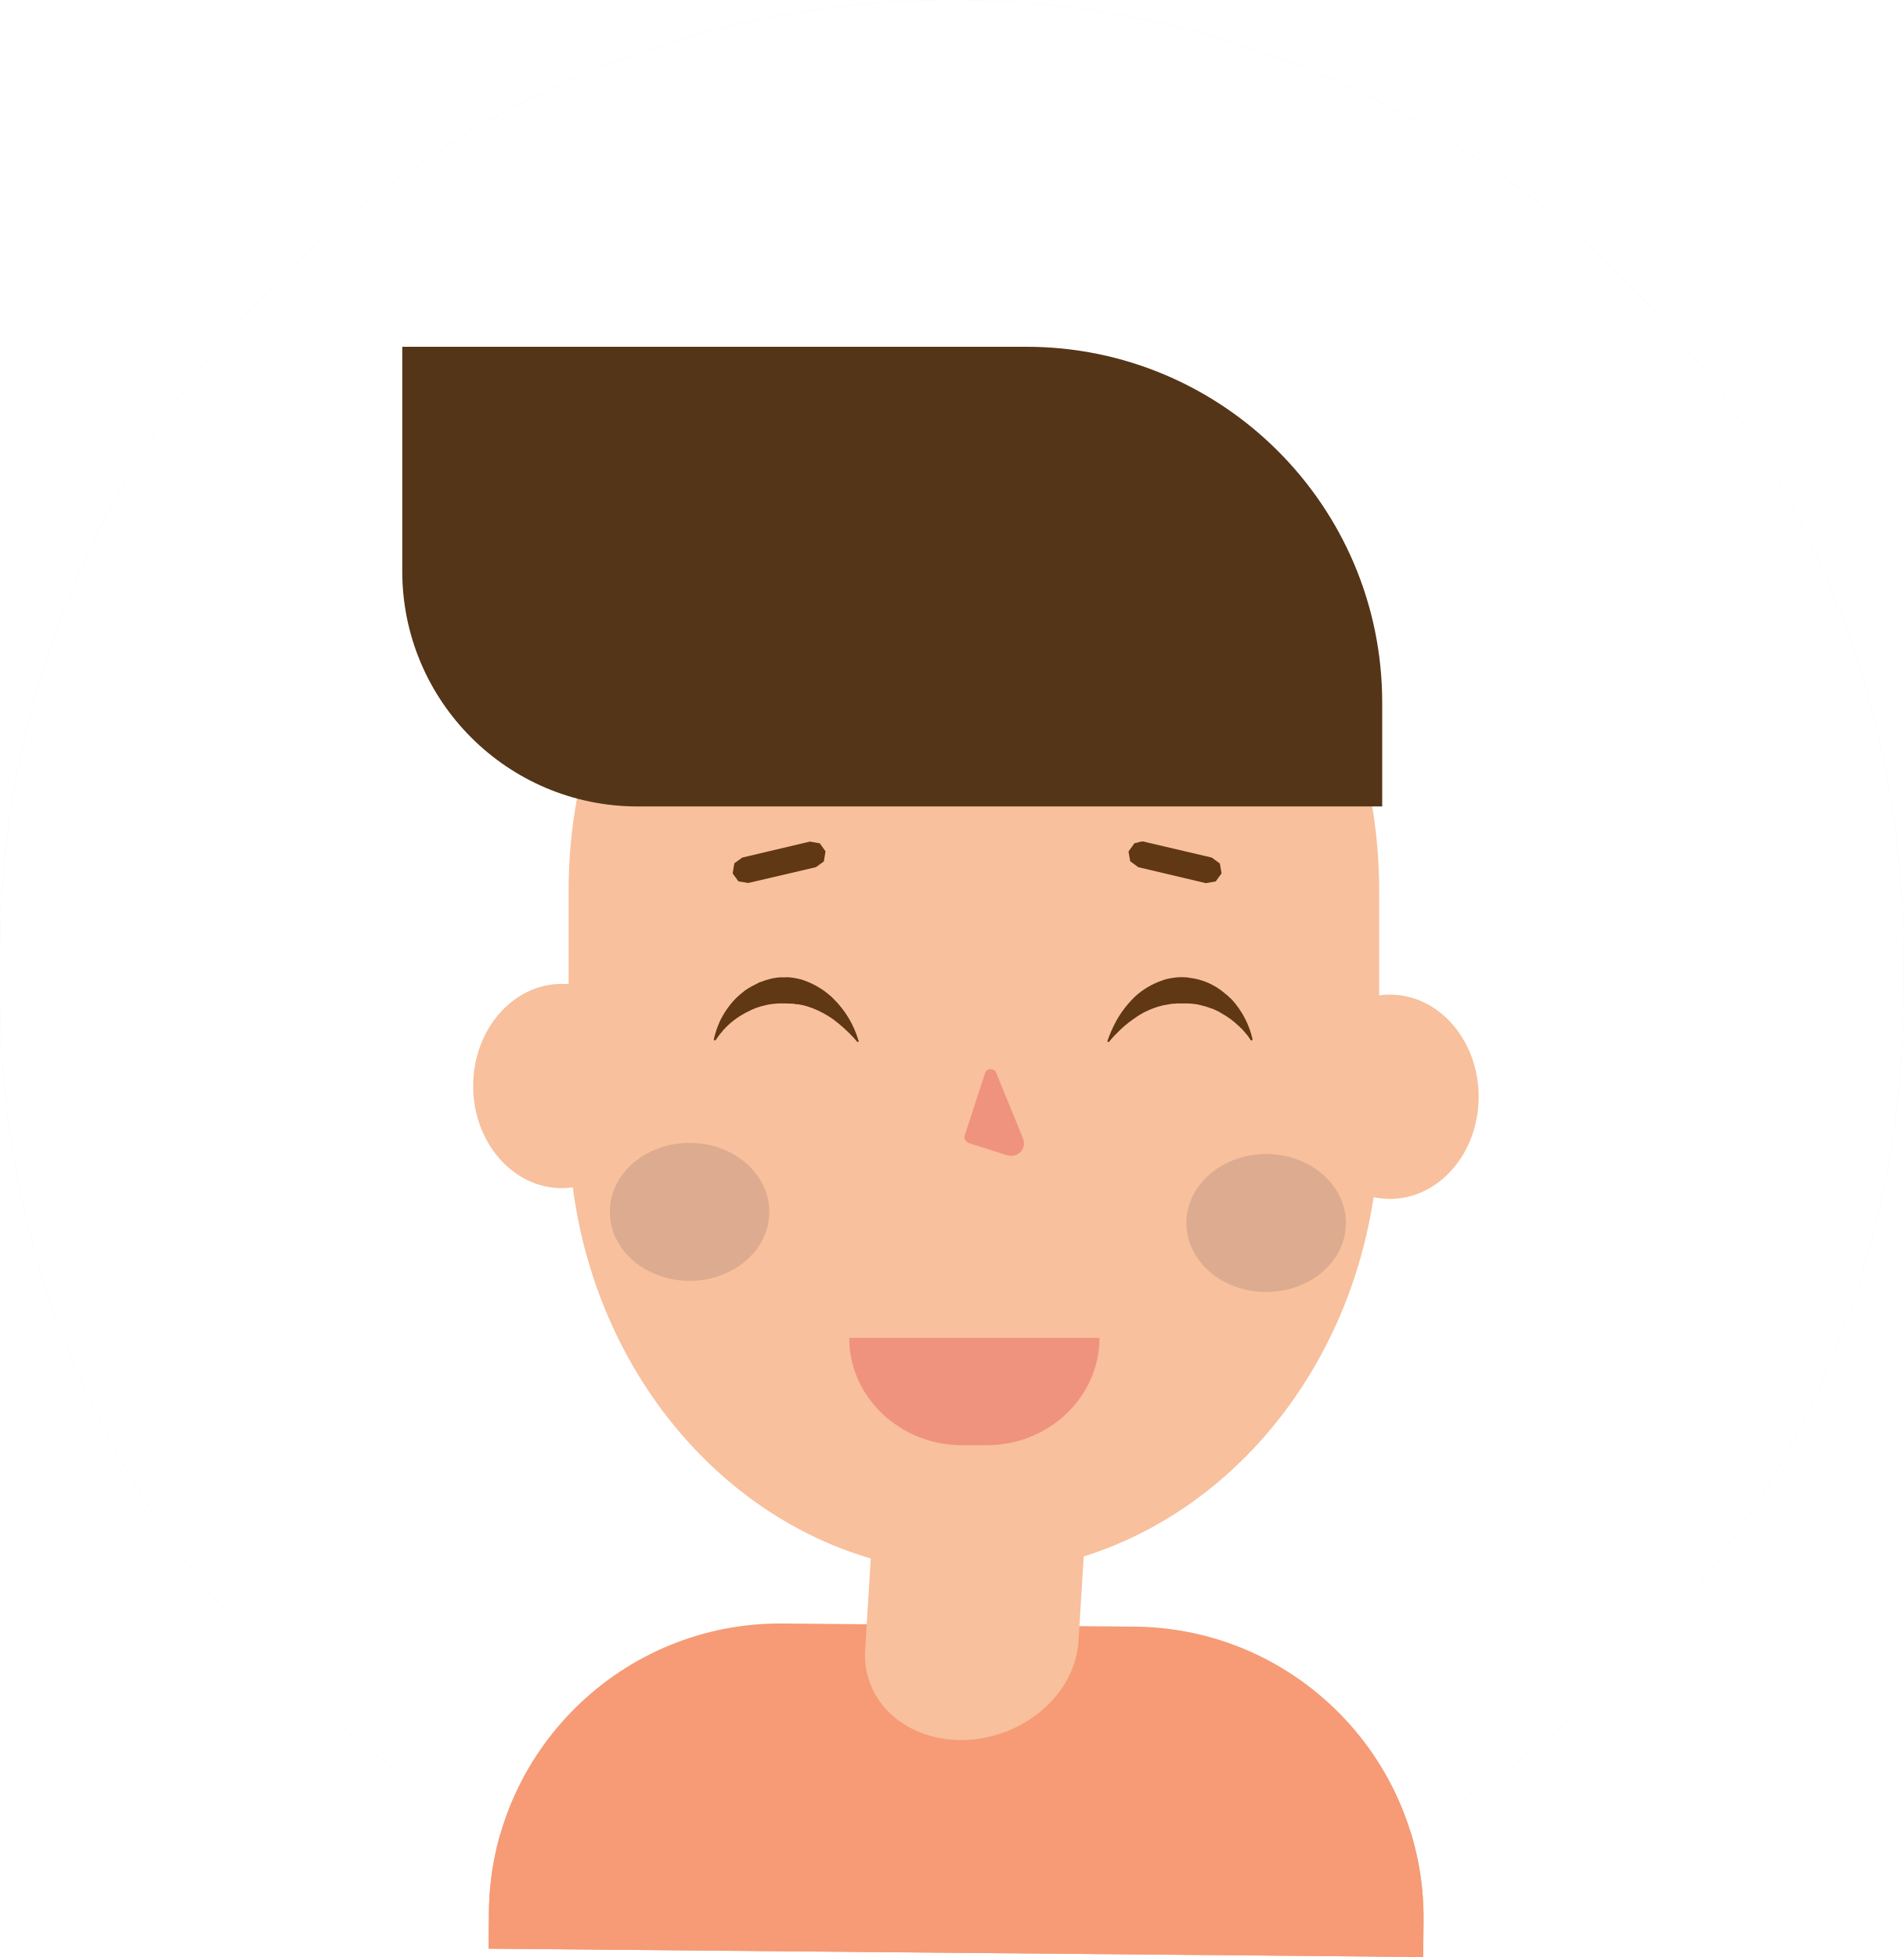
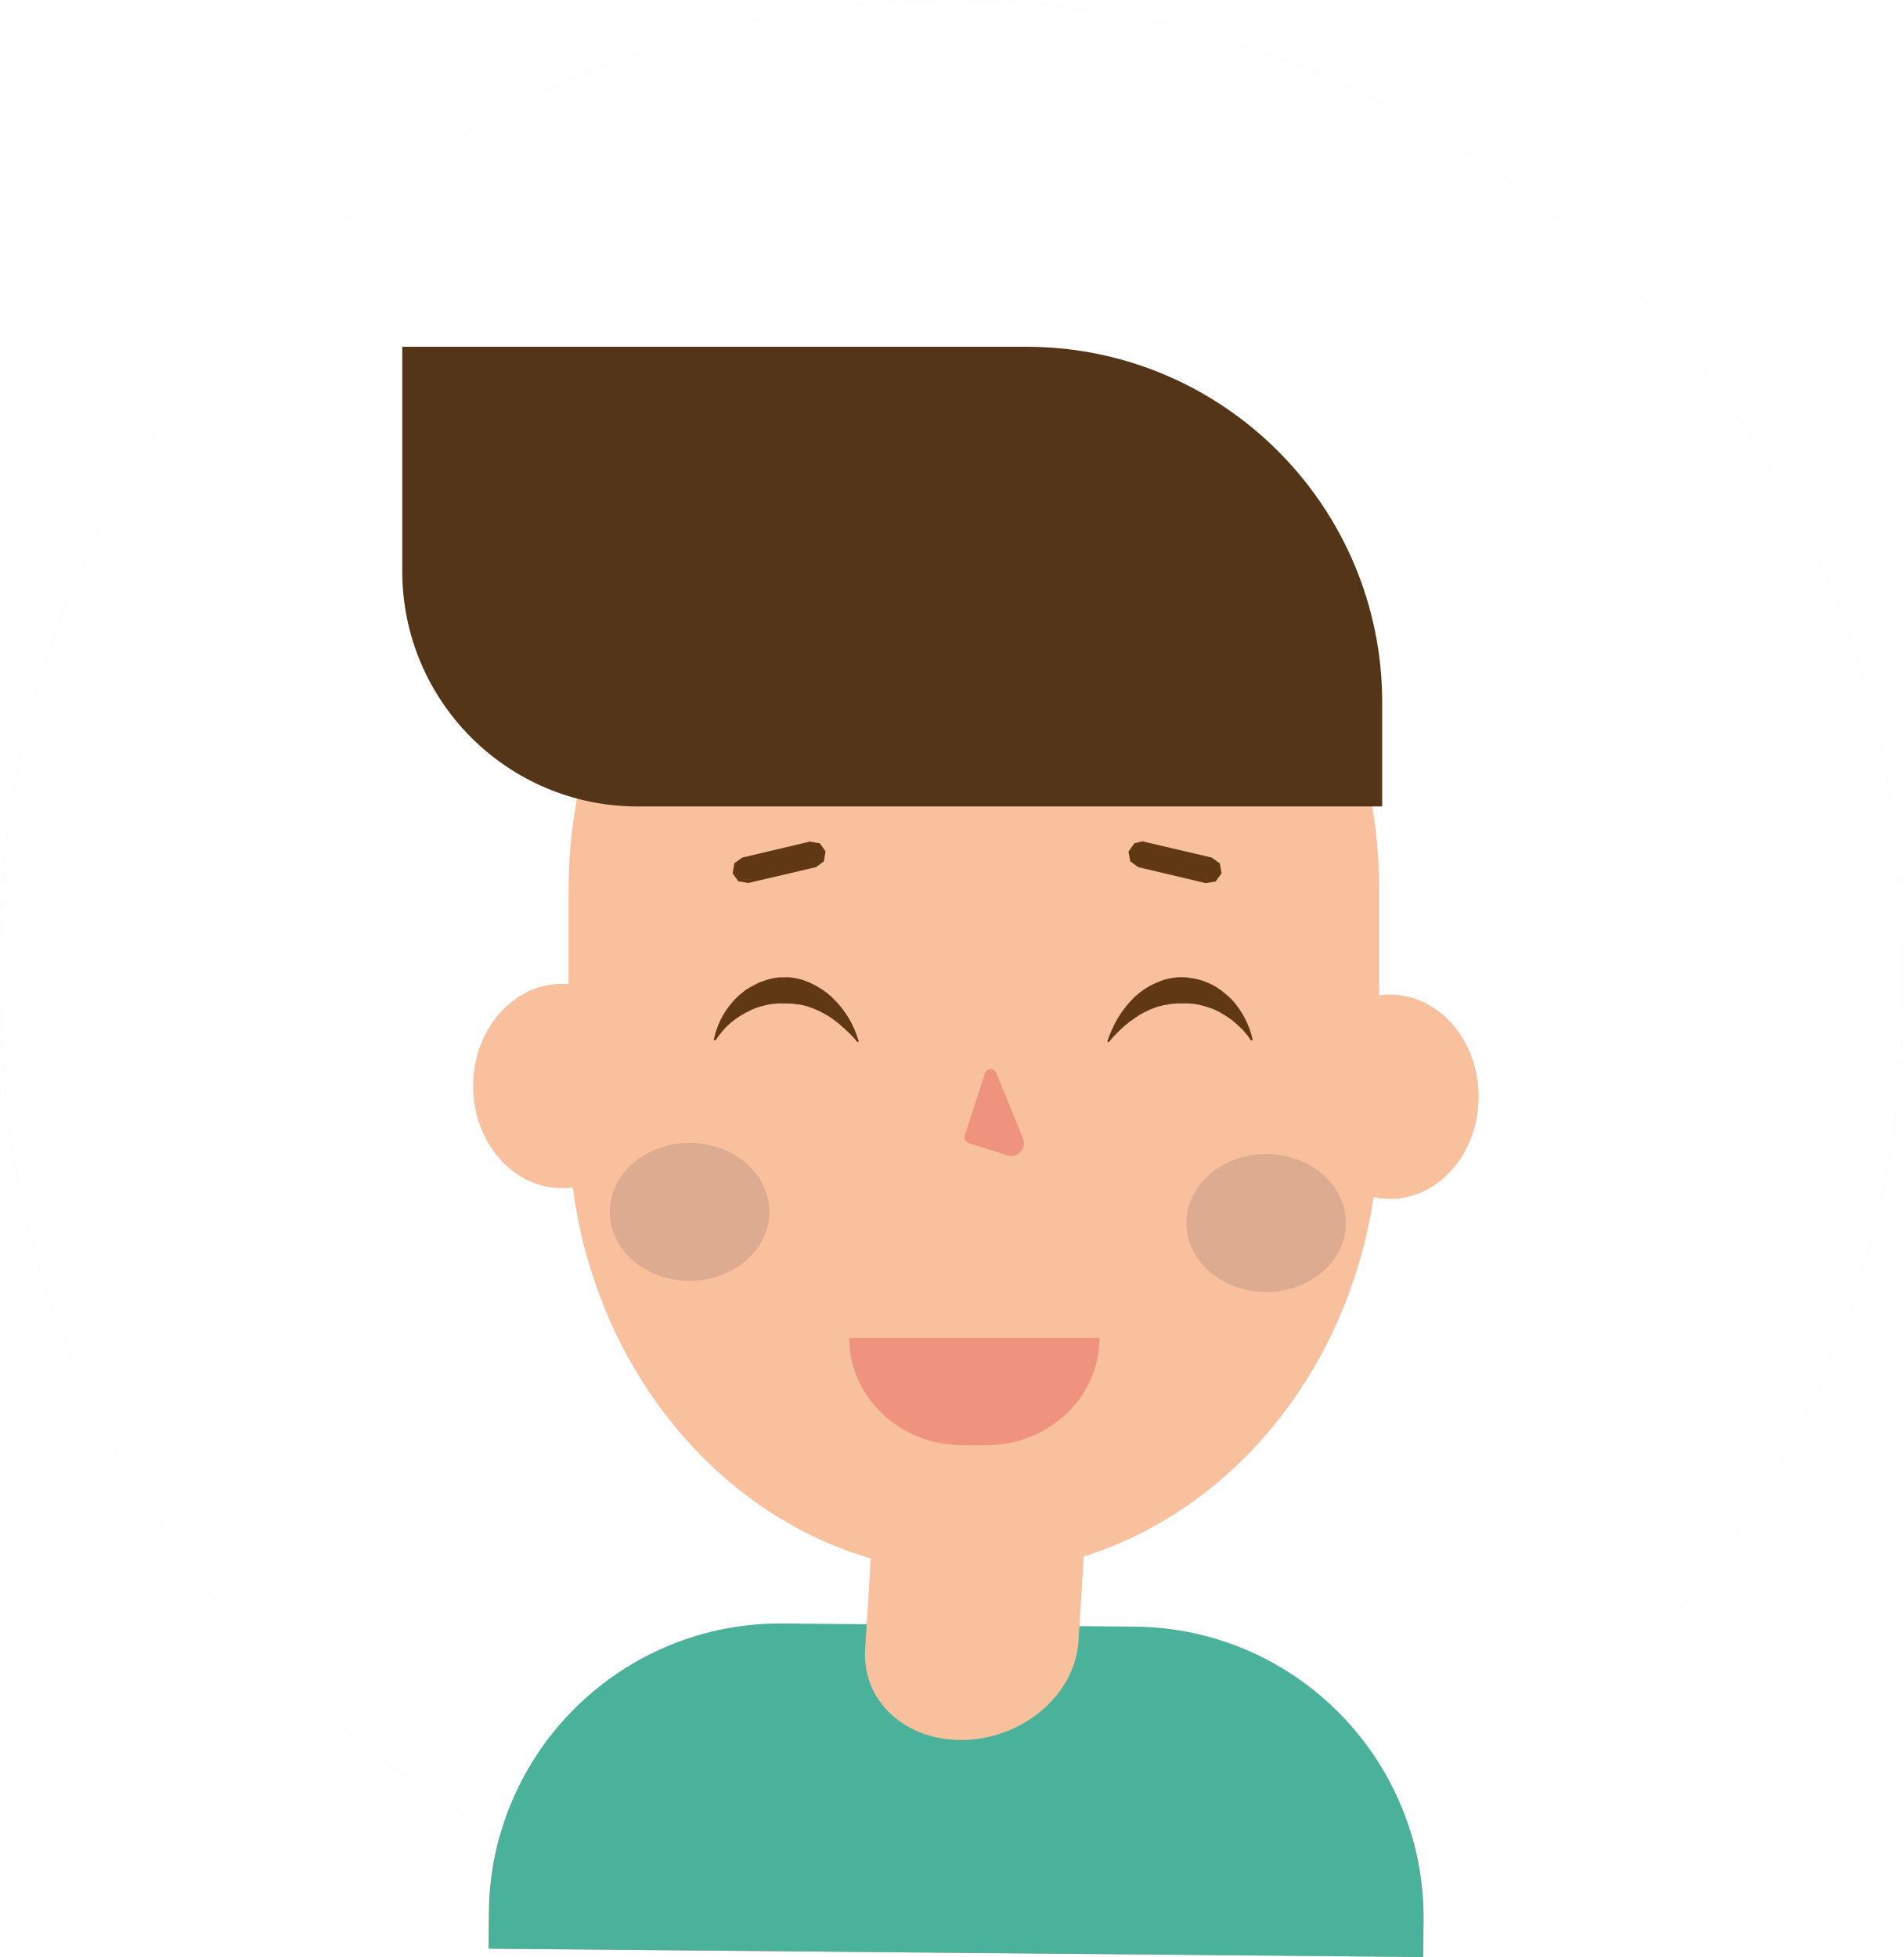
<svg xmlns="http://www.w3.org/2000/svg" style="isolation:isolate" viewBox="0 0 472 485.344" width="472" height="485.344">
  <defs>
-     <clipPath id="_clipPath_jG0lC8WuVsRGcQFbfagWmWn2va6tO5wW">
+     <clipPath id="_clipPath_q1YFtrnbGaN62HvGul1FFzPQX008YUif">
      <rect width="472" height="485.344" />
    </clipPath>
  </defs>
-   <g clip-path="url(#_clipPath_jG0lC8WuVsRGcQFbfagWmWn2va6tO5wW)">
-     <clipPath id="_clipPath_NUWNfNLQN8tn9tkAoDWbNCzdjWTK5XAM">
+   <g clip-path="url(#_clipPath_q1YFtrnbGaN62HvGul1FFzPQX008YUif)">
+     <clipPath id="_clipPath_rlC2ghtheaasB4SQAoowwnhJpHOgCUro">
      <rect x="0" y="0" width="472" height="485.344" transform="matrix(1,0,0,1,0,0)" fill="rgb(255,255,255)" />
    </clipPath>
-     <g clip-path="url(#_clipPath_NUWNfNLQN8tn9tkAoDWbNCzdjWTK5XAM)">
+     <g clip-path="url(#_clipPath_rlC2ghtheaasB4SQAoowwnhJpHOgCUro)">
      <g>
        <g>
          <path d=" M 236 0 L 236 0 C 366.252 0 472 106.023 472 236.614 L 472 246.72 C 472 377.311 366.252 483.334 236 483.334 L 236 483.334 C 105.748 483.334 0 377.311 0 246.72 L 0 236.614 C 0 106.023 105.748 0 236 0 Z " fill="rgb(235,235,235)" />
        </g>
        <line x1="151.5" y1="225.917" x2="211.5" y2="222.917" vector-effect="non-scaling-stroke" stroke-width="4" stroke="rgb(0,0,0)" stroke-opacity="100" stroke-linejoin="miter" stroke-linecap="square" stroke-miterlimit="3" />
        <path d=" M 241.5 108.917 L 241.5 108.917 C 296.967 108.917 342 159.036 342 220.77 L 342 278.314 C 342 340.048 296.967 390.167 241.5 390.167 L 241.5 390.167 C 186.033 390.167 141 340.048 141 278.314 L 141 220.77 C 141 159.036 186.033 108.917 241.5 108.917 Z " fill="rgb(248,192,157)" />
        <path d=" M 210.583 331.792 L 272.646 331.792 L 272.646 331.792 C 272.646 346.487 260.099 358.417 244.646 358.417 L 238.583 358.417 C 223.13 358.417 210.583 346.487 210.583 331.792 L 210.583 331.792 Z " fill="rgb(239,147,126)" />
        <path d=" M 244.283 266.061 L 241.733 273.905 L 239.183 281.75 C 238.983 282.445 239.683 283.339 240.383 283.537 L 249.783 286.516 C 252.383 287.311 254.683 284.828 253.683 282.346 L 246.983 265.961 C 246.583 264.869 244.683 264.869 244.283 266.061 Z " fill="rgb(239,147,126)" />
        <path d=" M 99.75 86 L 254.517 86 C 303.214 86 342.75 125.536 342.75 174.233 L 342.75 200 L 158.086 200 C 125.889 200 99.75 173.861 99.75 141.665 L 99.75 86 Z " fill="rgb(85,53,23)" />
        <rect x="216.167" y="372.334" width="51.333" height="38" transform="matrix(1,0,0,1,0,0)" fill="rgb(248,192,157)" />
        <path d=" M 194.144 402.633 L 281.387 403.411 C 321.265 403.767 353.352 436.432 352.997 476.31 L 352.916 485.344 L 121.164 483.276 L 121.245 474.242 C 121.601 434.364 154.266 402.277 194.144 402.633 Z " fill="rgb(246,155,118)" />
        <path d=" M 239.429 431.513 L 239.533 431.507 C 224.861 432.088 213.726 422.07 214.525 409.092 L 216.957 370.057 L 269.859 368.019 L 267.428 407.054 C 266.629 420.032 254.111 430.959 239.429 431.513 Z " fill="rgb(248,192,157)" />
        <g>
          <path d=" M 203.288 209.137 L 204.707 211.14 L 204.29 213.643 L 202.329 215.061 L 185.558 218.983 L 183.097 218.566 L 181.678 216.605 L 182.095 214.102 L 184.056 212.683 L 200.827 208.72 L 203.247 209.137 L 203.288 209.137 Z  M 283.764 208.762 L 300.493 212.683 L 302.496 214.143 L 302.913 216.563 L 302.913 216.605 L 301.453 218.607 L 299.033 219.025 L 282.262 215.061 L 280.26 213.601 L 279.842 211.181 L 281.303 209.137 C 282.137 209.012 282.971 208.553 283.764 208.72 L 283.764 208.762 Z  M 194.82 242.345 L 195.028 242.345 L 195.779 242.387 L 196.822 242.512 L 197.698 242.679 L 198.741 242.929 L 199.242 243.096 C 201.215 243.784 203.072 244.769 204.749 246.017 L 206.125 247.143 L 206.626 247.644 C 209.573 250.525 211.728 254.117 212.884 258.073 L 212.925 258.115 L 212.842 258.449 L 212.55 258.365 L 211.883 257.573 C 210.23 255.753 208.399 254.104 206.417 252.65 C 204.904 251.613 203.281 250.745 201.578 250.063 C 201.329 249.975 201.079 249.892 200.827 249.813 L 200.41 249.646 C 199.593 249.384 198.755 249.189 197.907 249.062 L 197.406 249.062 L 196.822 248.937 L 196.071 248.895 L 195.654 248.895 L 194.82 248.853 L 193.067 248.853 L 192.483 248.895 C 191.813 248.953 191.145 249.036 190.481 249.145 L 189.938 249.271 C 189.058 249.452 188.193 249.703 187.352 250.022 L 186.935 250.188 C 186.347 250.429 185.776 250.708 185.224 251.023 C 185.057 251.023 184.932 251.148 184.807 251.231 C 182.762 252.3 180.925 253.727 179.384 255.445 C 178.685 256.233 178.044 257.069 177.465 257.948 L 177.423 257.948 L 177.131 258.073 L 177.006 257.781 C 177.356 256.201 177.873 254.663 178.549 253.192 C 179.489 251.256 180.713 249.47 182.179 247.894 L 182.721 247.352 C 183.249 246.847 183.806 246.373 184.39 245.933 L 184.849 245.558 C 185.85 244.89 186.935 244.306 188.061 243.764 L 188.395 243.597 L 188.937 243.43 C 189.521 243.18 190.105 243.013 190.731 242.846 L 191.565 242.637 L 192.567 242.47 L 193.318 242.387 L 194.903 242.387 L 194.82 242.345 Z  M 293.109 242.345 L 294.277 242.387 L 295.028 242.512 C 298.09 242.875 300.985 244.106 303.372 246.058 C 304.107 246.623 304.804 247.236 305.458 247.894 C 307.987 250.663 309.755 254.041 310.589 257.698 L 310.589 257.781 L 310.464 258.073 L 310.172 257.99 L 309.755 257.364 L 309.338 256.78 L 308.086 255.32 L 307.21 254.485 C 305.888 253.207 304.401 252.113 302.788 251.231 L 302.37 250.981 C 301.826 250.692 301.269 250.428 300.702 250.188 L 300.285 250.063 C 299.432 249.727 298.553 249.462 297.656 249.271 L 297.156 249.145 C 296.81 249.079 296.462 249.024 296.113 248.979 L 295.111 248.895 L 294.527 248.853 L 291.941 248.853 L 291.524 248.895 L 290.773 248.937 L 290.147 249.02 L 289.688 249.104 C 288.84 249.213 288.002 249.395 287.185 249.646 L 286.559 249.855 C 285.701 250.143 284.865 250.492 284.056 250.898 L 283.555 251.148 C 282.724 251.584 281.928 252.086 281.177 252.65 C 279.552 253.761 278.055 255.048 276.713 256.488 L 276.171 257.03 L 275.086 258.282 L 275.045 258.365 L 274.711 258.449 L 274.627 258.115 C 275.222 256.42 275.948 254.775 276.797 253.192 C 277.93 251.162 279.334 249.296 280.969 247.644 L 281.469 247.143 C 283.368 245.41 285.595 244.077 288.019 243.221 L 288.854 242.929 L 289.688 242.721 C 290.649 242.515 291.626 242.389 292.608 242.345 L 293.151 242.345 L 293.109 242.345 Z " fill="rgb(96,56,19)" />
          <g>
            <ellipse vector-effect="non-scaling-stroke" cx="0" cy="0" rx="1" ry="1" transform="matrix(19.775,0,0,17.105,313.975,303.312)" fill="rgb(221,171,144)" />
            <ellipse vector-effect="non-scaling-stroke" cx="0" cy="0" rx="1" ry="1" transform="matrix(19.775,0,0,17.105,171,300.542)" fill="rgb(221,171,144)" />
          </g>
        </g>
      </g>
      <ellipse vector-effect="non-scaling-stroke" cx="0" cy="0" rx="1" ry="1" transform="matrix(22,0,0,25.333,344.667,272)" fill="rgb(248,192,157)" />
      <line x1="155.063" y1="251.063" x2="141.563" y2="241.688" vector-effect="non-scaling-stroke" stroke-width="1" stroke="rgb(0,0,0)" stroke-linejoin="miter" stroke-linecap="square" stroke-miterlimit="3" />
    </g>
-     <clipPath id="_clipPath_jyyFQNhYnHGqelpvcP6SQd8987pkyT0O">
+     <clipPath id="_clipPath_OM7iA2e9QT839I7n8jihAyKFrLVQ9XUC">
      <rect x="0" y="0" width="472" height="485.344" transform="matrix(1,0,0,1,0,0)" fill="rgb(255,255,255)" />
    </clipPath>
-     <g clip-path="url(#_clipPath_jyyFQNhYnHGqelpvcP6SQd8987pkyT0O)">
+     <g clip-path="url(#_clipPath_OM7iA2e9QT839I7n8jihAyKFrLVQ9XUC)">
      <g>
        <g>
          <path d=" M 236 0 L 236 0 C 366.252 0 472 106.023 472 236.614 L 472 246.72 C 472 377.311 366.252 483.334 236 483.334 L 236 483.334 C 105.748 483.334 0 377.311 0 246.72 L 0 236.614 C 0 106.023 105.748 0 236 0 Z " fill="rgb(255,255,255)" />
        </g>
        <line x1="151.5" y1="225.917" x2="211.5" y2="222.917" vector-effect="non-scaling-stroke" stroke-width="4" stroke="rgb(0,0,0)" stroke-opacity="100" stroke-linejoin="miter" stroke-linecap="square" stroke-miterlimit="3" />
        <path d=" M 241.5 108.917 L 241.5 108.917 C 296.967 108.917 342 159.036 342 220.77 L 342 278.314 C 342 340.048 296.967 390.167 241.5 390.167 L 241.5 390.167 C 186.033 390.167 141 340.048 141 278.314 L 141 220.77 C 141 159.036 186.033 108.917 241.5 108.917 Z " fill="rgb(248,192,157)" />
        <path d=" M 210.583 331.792 L 272.646 331.792 L 272.646 331.792 C 272.646 346.487 260.099 358.417 244.646 358.417 L 238.583 358.417 C 223.13 358.417 210.583 346.487 210.583 331.792 L 210.583 331.792 Z " fill="rgb(239,147,126)" />
        <path d=" M 244.283 266.061 L 241.733 273.905 L 239.183 281.75 C 238.983 282.445 239.683 283.339 240.383 283.537 L 249.783 286.516 C 252.383 287.311 254.683 284.828 253.683 282.346 L 246.983 265.961 C 246.583 264.869 244.683 264.869 244.283 266.061 Z " fill="rgb(239,147,126)" />
        <path d=" M 99.75 86 L 254.517 86 C 303.214 86 342.75 125.536 342.75 174.233 L 342.75 200 L 158.086 200 C 125.889 200 99.75 173.861 99.75 141.665 L 99.75 86 Z " fill="rgb(85,53,23)" />
        <rect x="216.167" y="372.334" width="51.333" height="38" transform="matrix(1,0,0,1,0,0)" fill="rgb(248,192,157)" />
-         <path d=" M 194.144 402.633 L 281.387 403.411 C 321.265 403.767 353.352 436.432 352.997 476.31 L 352.916 485.344 L 121.164 483.276 L 121.245 474.242 C 121.601 434.364 154.266 402.277 194.144 402.633 Z " fill="rgb(246,155,118)" />
+         <path d=" M 194.144 402.633 L 281.387 403.411 C 321.265 403.767 353.352 436.432 352.997 476.31 L 352.916 485.344 L 121.164 483.276 L 121.245 474.242 C 121.601 434.364 154.266 402.277 194.144 402.633 Z " fill="rgb(74,177,154)" />
        <path d=" M 239.429 431.513 L 239.533 431.507 C 224.861 432.088 213.726 422.07 214.525 409.092 L 216.957 370.057 L 269.859 368.019 L 267.428 407.054 C 266.629 420.032 254.111 430.959 239.429 431.513 Z " fill="rgb(248,192,157)" />
        <g>
          <path d=" M 203.288 209.137 L 204.707 211.14 L 204.29 213.643 L 202.329 215.061 L 185.558 218.983 L 183.097 218.566 L 181.678 216.605 L 182.095 214.102 L 184.056 212.683 L 200.827 208.72 L 203.247 209.137 L 203.288 209.137 Z  M 283.764 208.762 L 300.493 212.683 L 302.496 214.143 L 302.913 216.563 L 302.913 216.605 L 301.453 218.607 L 299.033 219.025 L 282.262 215.061 L 280.26 213.601 L 279.842 211.181 L 281.303 209.137 C 282.137 209.012 282.971 208.553 283.764 208.72 L 283.764 208.762 Z  M 194.82 242.345 L 195.028 242.345 L 195.779 242.387 L 196.822 242.512 L 197.698 242.679 L 198.741 242.929 L 199.242 243.096 C 201.215 243.784 203.072 244.769 204.749 246.017 L 206.125 247.143 L 206.626 247.644 C 209.573 250.525 211.728 254.117 212.884 258.073 L 212.925 258.115 L 212.842 258.449 L 212.55 258.365 L 211.883 257.573 C 210.23 255.753 208.399 254.104 206.417 252.65 C 204.904 251.613 203.281 250.745 201.578 250.063 C 201.329 249.975 201.079 249.892 200.827 249.813 L 200.41 249.646 C 199.593 249.384 198.755 249.189 197.907 249.062 L 197.406 249.062 L 196.822 248.937 L 196.071 248.895 L 195.654 248.895 L 194.82 248.853 L 193.067 248.853 L 192.483 248.895 C 191.813 248.953 191.145 249.036 190.481 249.145 L 189.938 249.271 C 189.058 249.452 188.193 249.703 187.352 250.022 L 186.935 250.188 C 186.347 250.429 185.776 250.708 185.224 251.023 C 185.057 251.023 184.932 251.148 184.807 251.231 C 182.762 252.3 180.925 253.727 179.384 255.445 C 178.685 256.233 178.044 257.069 177.465 257.948 L 177.423 257.948 L 177.131 258.073 L 177.006 257.781 C 177.356 256.201 177.873 254.663 178.549 253.192 C 179.489 251.256 180.713 249.47 182.179 247.894 L 182.721 247.352 C 183.249 246.847 183.806 246.373 184.39 245.933 L 184.849 245.558 C 185.85 244.89 186.935 244.306 188.061 243.764 L 188.395 243.597 L 188.937 243.43 C 189.521 243.18 190.105 243.013 190.731 242.846 L 191.565 242.637 L 192.567 242.47 L 193.318 242.387 L 194.903 242.387 L 194.82 242.345 Z  M 293.109 242.345 L 294.277 242.387 L 295.028 242.512 C 298.09 242.875 300.985 244.106 303.372 246.058 C 304.107 246.623 304.804 247.236 305.458 247.894 C 307.987 250.663 309.755 254.041 310.589 257.698 L 310.589 257.781 L 310.464 258.073 L 310.172 257.99 L 309.755 257.364 L 309.338 256.78 L 308.086 255.32 L 307.21 254.485 C 305.888 253.207 304.401 252.113 302.788 251.231 L 302.37 250.981 C 301.826 250.692 301.269 250.428 300.702 250.188 L 300.285 250.063 C 299.432 249.727 298.553 249.462 297.656 249.271 L 297.156 249.145 C 296.81 249.079 296.462 249.024 296.113 248.979 L 295.111 248.895 L 294.527 248.853 L 291.941 248.853 L 291.524 248.895 L 290.773 248.937 L 290.147 249.02 L 289.688 249.104 C 288.84 249.213 288.002 249.395 287.185 249.646 L 286.559 249.855 C 285.701 250.143 284.865 250.492 284.056 250.898 L 283.555 251.148 C 282.724 251.584 281.928 252.086 281.177 252.65 C 279.552 253.761 278.055 255.048 276.713 256.488 L 276.171 257.03 L 275.086 258.282 L 275.045 258.365 L 274.711 258.449 L 274.627 258.115 C 275.222 256.42 275.948 254.775 276.797 253.192 C 277.93 251.162 279.334 249.296 280.969 247.644 L 281.469 247.143 C 283.368 245.41 285.595 244.077 288.019 243.221 L 288.854 242.929 L 289.688 242.721 C 290.649 242.515 291.626 242.389 292.608 242.345 L 293.151 242.345 L 293.109 242.345 Z " fill="rgb(96,56,19)" />
          <g>
            <ellipse vector-effect="non-scaling-stroke" cx="0" cy="0" rx="1" ry="1" transform="matrix(19.775,0,0,17.105,313.975,303.312)" fill="rgb(221,171,144)" />
            <ellipse vector-effect="non-scaling-stroke" cx="0" cy="0" rx="1" ry="1" transform="matrix(19.775,0,0,17.105,171,300.542)" fill="rgb(221,171,144)" />
          </g>
        </g>
      </g>
      <ellipse vector-effect="non-scaling-stroke" cx="0" cy="0" rx="1" ry="1" transform="matrix(22,0,0,25.333,344.667,272)" fill="rgb(248,192,157)" />
      <ellipse vector-effect="non-scaling-stroke" cx="0" cy="0" rx="1" ry="1" transform="matrix(22,0,0,25.333,139.333,269.333)" fill="rgb(248,192,157)" />
    </g>
  </g>
</svg>
